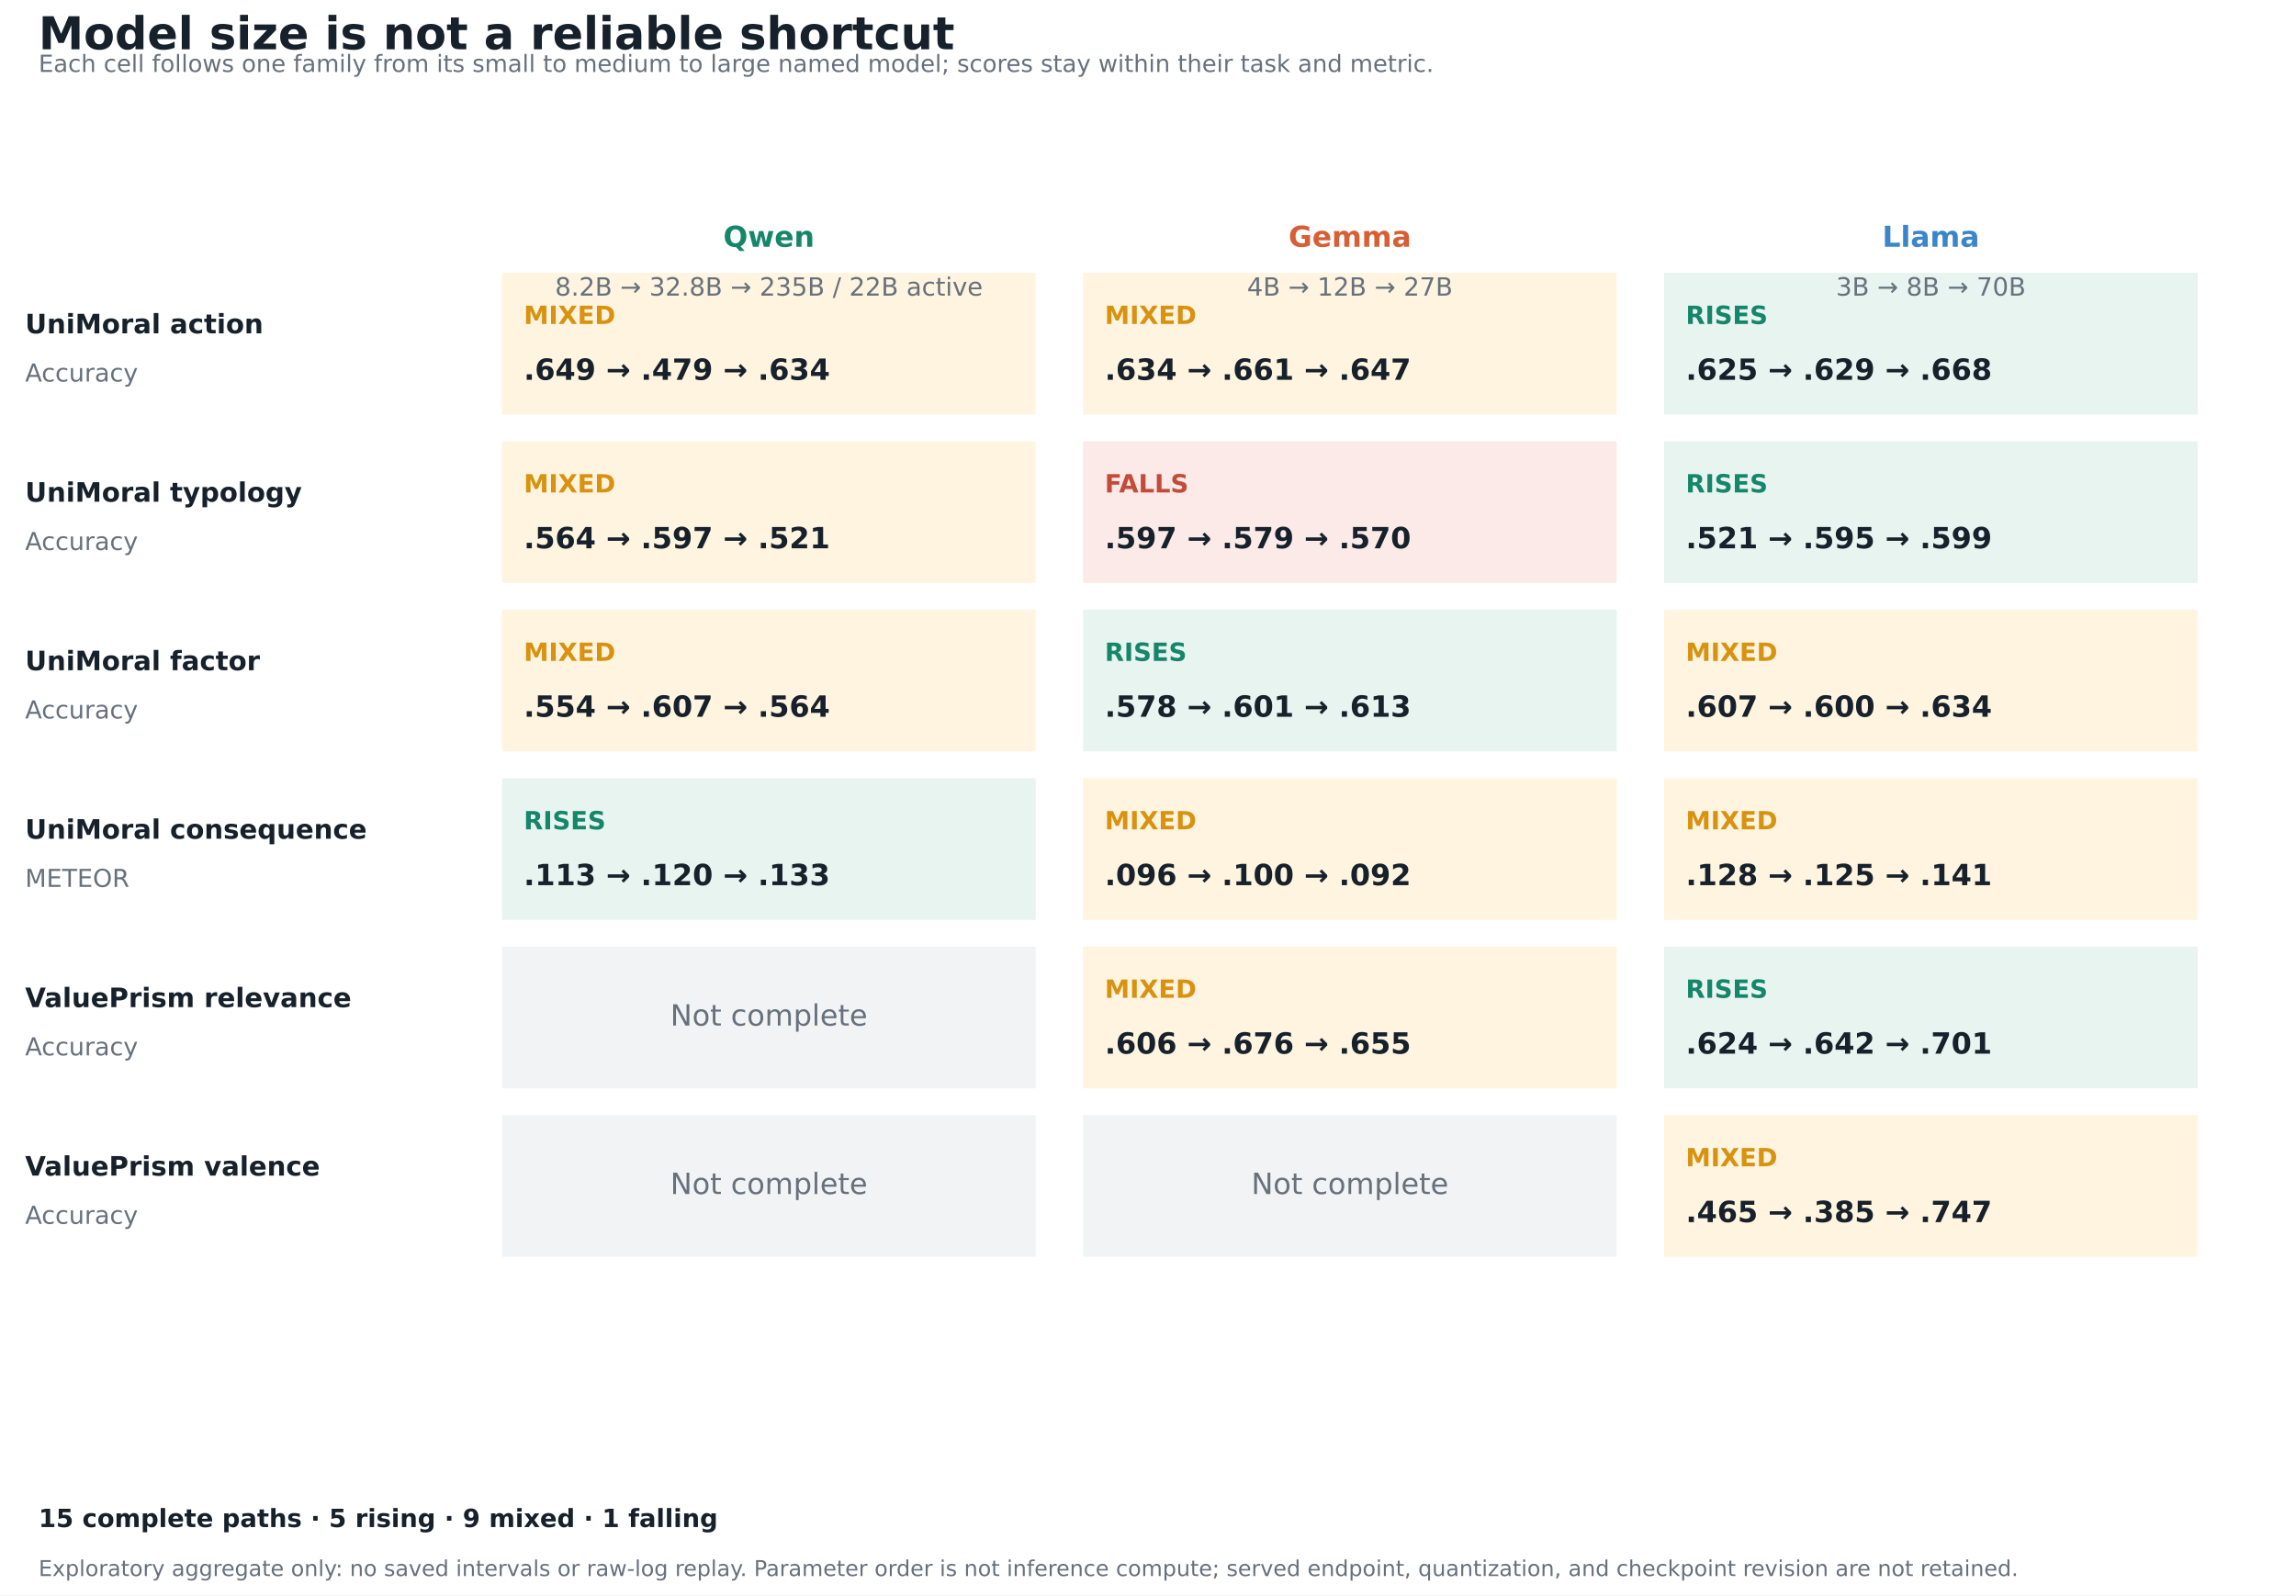
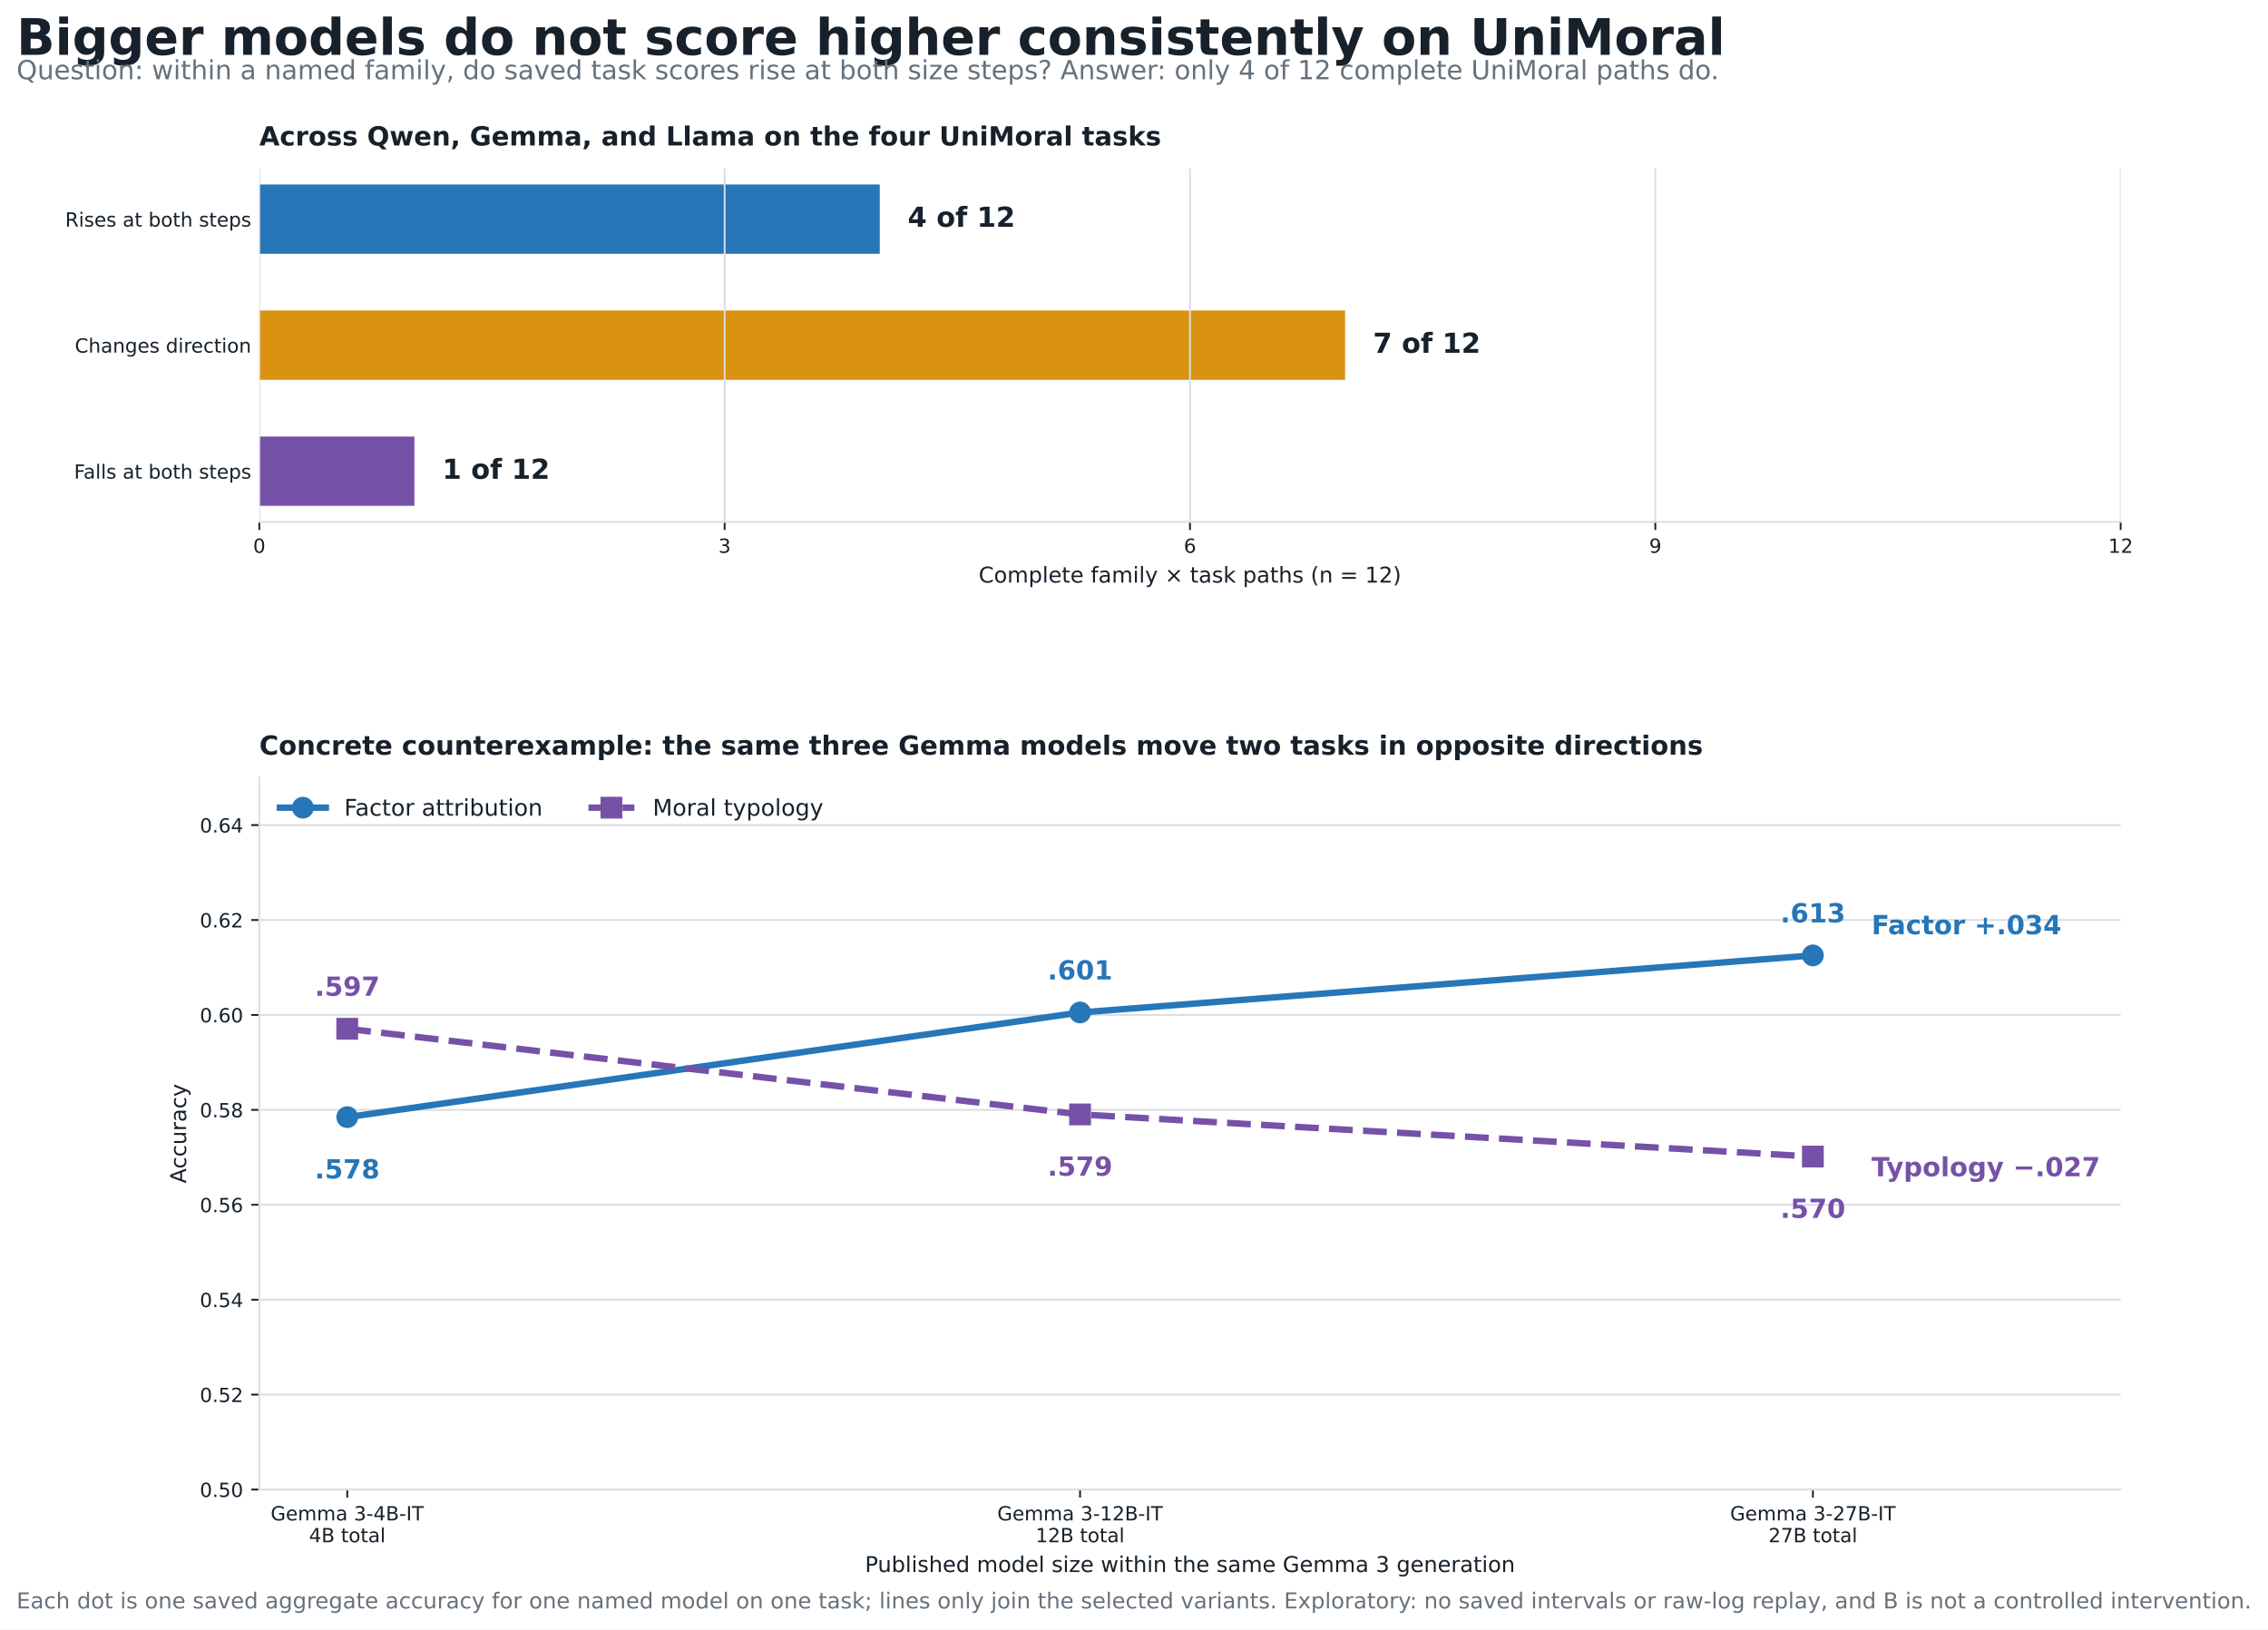
- <svg xmlns="http://www.w3.org/2000/svg" width="1114.56pt" height="774.548pt" viewBox="0 0 1114.56 774.548" version="1.1">
+ <svg xmlns="http://www.w3.org/2000/svg" xmlns:xlink="http://www.w3.org/1999/xlink" width="988.706pt" height="710.476pt" viewBox="0 0 988.706 710.476" version="1.1">
  <defs>
    <style type="text/css">*{stroke-linejoin: round; stroke-linecap: butt}</style>
  </defs>
  <g id="figure_1">
    <g id="patch_1">
-       <path d="M 0 774.548  L 1114.56 774.548  L 1114.56 0  L 0 0  z " style="fill: #ffffff" />
+       <path d="M 0 710.476  L 988.706 710.476  L 988.706 0  L 0 0  z " style="fill: #ffffff" />
    </g>
    <g id="axes_1">
      <g id="patch_2">
-         <path d="M 242.234 202.739  L 504.272 202.739  L 504.272 130.97  L 242.234 130.97  z " clip-path="url(#p8f67024d0b)" style="fill: #fff4df; stroke: #ffffff; stroke-width: 3; stroke-linejoin: miter" />
+         <path d="M 113.04 227.565  L 924.48 227.565  L 924.48 73.44  L 113.04 73.44  z " style="fill: #ffffff" />
      </g>
      <g id="patch_3">
-         <path d="M 524.275 202.739  L 786.313 202.739  L 786.313 130.97  L 524.275 130.97  z " clip-path="url(#p8f67024d0b)" style="fill: #fff4df; stroke: #ffffff; stroke-width: 3; stroke-linejoin: miter" />
+         <path d="M 113.04 80.446  L 383.52 80.446  L 383.52 110.666  L 113.04 110.666  z " clip-path="url(#p86d17106e3)" style="fill: #2676b8" />
      </g>
      <g id="patch_4">
-         <path d="M 806.316 202.739  L 1068.354 202.739  L 1068.354 130.97  L 806.316 130.97  z " clip-path="url(#p8f67024d0b)" style="fill: #e8f4f0; stroke: #ffffff; stroke-width: 3; stroke-linejoin: miter" />
+         <path d="M 113.04 135.392  L 586.38 135.392  L 586.38 165.613  L 113.04 165.613  z " clip-path="url(#p86d17106e3)" style="fill: #d89210" />
      </g>
      <g id="patch_5">
-         <path d="M 242.234 284.522  L 504.272 284.522  L 504.272 212.753  L 242.234 212.753  z " clip-path="url(#p8f67024d0b)" style="fill: #fff4df; stroke: #ffffff; stroke-width: 3; stroke-linejoin: miter" />
+         <path d="M 113.04 190.339  L 180.66 190.339  L 180.66 220.559  L 113.04 220.559  z " clip-path="url(#p86d17106e3)" style="fill: #7651a8" />
+       </g>
+       <g id="matplotlib.axis_1">
+         <g id="xtick_1">
+           <g id="line2d_1">
+             <path d="M 113.04 227.565  L 113.04 73.44  " clip-path="url(#p86d17106e3)" style="fill: none; stroke: #d9dee3; stroke-width: 0.8; stroke-linecap: square" />
+           </g>
+           <g id="line2d_2">
+             <defs>
+               <path id="m598a1e5c5a" d="M 0 0  L 0 3.5  " style="stroke: #17212b; stroke-width: 0.8" />
+             </defs>
+             <g>
+               <use xlink:href="#m598a1e5c5a" x="113.04" y="227.565" style="fill: #17212b; stroke: #17212b; stroke-width: 0.8" />
+             </g>
+           </g>
+           <g id="text_1">
+             <text style="fill: #17212b; font: 8.5px 'DejaVu Sans'; text-anchor: middle" x="113.04" y="241.024" transform="rotate(-0 113.04 241.0238)">0</text>
+           </g>
+         </g>
+         <g id="xtick_2">
+           <g id="line2d_3">
+             <path d="M 315.9 227.565  L 315.9 73.44  " clip-path="url(#p86d17106e3)" style="fill: none; stroke: #d9dee3; stroke-width: 0.8; stroke-linecap: square" />
+           </g>
+           <g id="line2d_4">
+             <g>
+               <use xlink:href="#m598a1e5c5a" x="315.9" y="227.565" style="fill: #17212b; stroke: #17212b; stroke-width: 0.8" />
+             </g>
+           </g>
+           <g id="text_2">
+             <text style="fill: #17212b; font: 8.5px 'DejaVu Sans'; text-anchor: middle" x="315.9" y="241.024" transform="rotate(-0 315.9 241.0238)">3</text>
+           </g>
+         </g>
+         <g id="xtick_3">
+           <g id="line2d_5">
+             <path d="M 518.76 227.565  L 518.76 73.44  " clip-path="url(#p86d17106e3)" style="fill: none; stroke: #d9dee3; stroke-width: 0.8; stroke-linecap: square" />
+           </g>
+           <g id="line2d_6">
+             <g>
+               <use xlink:href="#m598a1e5c5a" x="518.76" y="227.565" style="fill: #17212b; stroke: #17212b; stroke-width: 0.8" />
+             </g>
+           </g>
+           <g id="text_3">
+             <text style="fill: #17212b; font: 8.5px 'DejaVu Sans'; text-anchor: middle" x="518.76" y="241.024" transform="rotate(-0 518.76 241.0238)">6</text>
+           </g>
+         </g>
+         <g id="xtick_4">
+           <g id="line2d_7">
+             <path d="M 721.62 227.565  L 721.62 73.44  " clip-path="url(#p86d17106e3)" style="fill: none; stroke: #d9dee3; stroke-width: 0.8; stroke-linecap: square" />
+           </g>
+           <g id="line2d_8">
+             <g>
+               <use xlink:href="#m598a1e5c5a" x="721.62" y="227.565" style="fill: #17212b; stroke: #17212b; stroke-width: 0.8" />
+             </g>
+           </g>
+           <g id="text_4">
+             <text style="fill: #17212b; font: 8.5px 'DejaVu Sans'; text-anchor: middle" x="721.62" y="241.024" transform="rotate(-0 721.62 241.0238)">9</text>
+           </g>
+         </g>
+         <g id="xtick_5">
+           <g id="line2d_9">
+             <path d="M 924.48 227.565  L 924.48 73.44  " clip-path="url(#p86d17106e3)" style="fill: none; stroke: #d9dee3; stroke-width: 0.8; stroke-linecap: square" />
+           </g>
+           <g id="line2d_10">
+             <g>
+               <use xlink:href="#m598a1e5c5a" x="924.48" y="227.565" style="fill: #17212b; stroke: #17212b; stroke-width: 0.8" />
+             </g>
+           </g>
+           <g id="text_5">
+             <text style="fill: #17212b; font: 8.5px 'DejaVu Sans'; text-anchor: middle" x="924.48" y="241.024" transform="rotate(-0 924.48 241.0238)">12</text>
+           </g>
+         </g>
+         <g id="text_6">
+           <text style="fill: #17212b; font: 9.5px 'DejaVu Sans'; text-anchor: middle" x="518.76" y="254.01" transform="rotate(-0 518.76 254.0101)">Complete family × task paths (n = 12)</text>
+         </g>
+       </g>
+       <g id="matplotlib.axis_2">
+         <g id="ytick_1">
+           <g id="line2d_11" />
+           <g id="text_7">
+             <text style="fill: #17212b; font: 8.5px 'DejaVu Sans'; text-anchor: end" x="109.54" y="98.785" transform="rotate(-0 109.54 98.78534)">Rises at both steps</text>
+           </g>
+         </g>
+         <g id="ytick_2">
+           <g id="line2d_12" />
+           <g id="text_8">
+             <text style="fill: #17212b; font: 8.5px 'DejaVu Sans'; text-anchor: end" x="109.54" y="153.732" transform="rotate(-0 109.54 153.7319)">Changes direction</text>
+           </g>
+         </g>
+         <g id="ytick_3">
+           <g id="line2d_13" />
+           <g id="text_9">
+             <text style="fill: #17212b; font: 8.5px 'DejaVu Sans'; text-anchor: end" x="109.54" y="208.679" transform="rotate(-0 109.54 208.6785)">Falls at both steps</text>
+           </g>
+         </g>
      </g>
      <g id="patch_6">
-         <path d="M 524.275 284.522  L 786.313 284.522  L 786.313 212.753  L 524.275 212.753  z " clip-path="url(#p8f67024d0b)" style="fill: #fbeae7; stroke: #ffffff; stroke-width: 3; stroke-linejoin: miter" />
-       </g>
+         <path d="M 113.04 227.565  L 924.48 227.565  " style="fill: none; stroke: #d9dee3; stroke-width: 0.8; stroke-linejoin: miter; stroke-linecap: square" />
+       </g>
+       <g id="text_10">
+         <text style="fill: #17212b; font: 700 12px 'DejaVu Sans'; text-anchor: start" x="395.692" y="98.867" transform="rotate(-0 395.6916 98.86725)">4 of 12</text>
+       </g>
+       <g id="text_11">
+         <text style="fill: #17212b; font: 700 12px 'DejaVu Sans'; text-anchor: start" x="598.552" y="153.814" transform="rotate(-0 598.5516 153.8138)">7 of 12</text>
+       </g>
+       <g id="text_12">
+         <text style="fill: #17212b; font: 700 12px 'DejaVu Sans'; text-anchor: start" x="192.832" y="208.76" transform="rotate(-0 192.8316 208.7604)">1 of 12</text>
+       </g>
+       <g id="text_13">
+         <text style="fill: #17212b; font: 700 11.5px 'DejaVu Sans'; text-anchor: start" x="113.04" y="63.44" transform="rotate(-0 113.04 63.44)">Across Qwen, Gemma, and Llama on the four UniMoral tasks</text>
+       </g>
+     </g>
+     <g id="axes_2">
      <g id="patch_7">
-         <path d="M 806.316 284.522  L 1068.354 284.522  L 1068.354 212.753  L 806.316 212.753  z " clip-path="url(#p8f67024d0b)" style="fill: #e8f4f0; stroke: #ffffff; stroke-width: 3; stroke-linejoin: miter" />
+         <path d="M 113.04 649.44  L 924.48 649.44  L 924.48 339.049  L 113.04 339.049  z " style="fill: #ffffff" />
+       </g>
+       <g id="matplotlib.axis_3">
+         <g id="xtick_6">
+           <g id="line2d_14">
+             <g>
+               <use xlink:href="#m598a1e5c5a" x="151.376" y="649.44" style="fill: #17212b; stroke: #17212b; stroke-width: 0.8" />
+             </g>
+           </g>
+           <g id="text_14">
+             <text style="fill: #17212b; font: 8.5px 'DejaVu Sans'" transform="translate(117.9927 662.8987)">Gemma 3-4B-IT</text>
+             <text style="fill: #17212b; font: 8.5px 'DejaVu Sans'" transform="translate(134.6872 672.4168)">4B total</text>
+           </g>
+         </g>
+         <g id="xtick_7">
+           <g id="line2d_15">
+             <g>
+               <use xlink:href="#m598a1e5c5a" x="470.84" y="649.44" style="fill: #17212b; stroke: #17212b; stroke-width: 0.8" />
+             </g>
+           </g>
+           <g id="text_15">
+             <text style="fill: #17212b; font: 8.5px 'DejaVu Sans'" transform="translate(434.7532 662.8987)">Gemma 3-12B-IT</text>
+             <text style="fill: #17212b; font: 8.5px 'DejaVu Sans'" transform="translate(451.4477 672.4168)">12B total</text>
+           </g>
+         </g>
+         <g id="xtick_8">
+           <g id="line2d_16">
+             <g>
+               <use xlink:href="#m598a1e5c5a" x="790.305" y="649.44" style="fill: #17212b; stroke: #17212b; stroke-width: 0.8" />
+             </g>
+           </g>
+           <g id="text_16">
+             <text style="fill: #17212b; font: 8.5px 'DejaVu Sans'" transform="translate(754.2177 662.8987)">Gemma 3-27B-IT</text>
+             <text style="fill: #17212b; font: 8.5px 'DejaVu Sans'" transform="translate(770.9123 672.4168)">27B total</text>
+           </g>
+         </g>
+         <g id="text_17">
+           <text style="fill: #17212b; font: 9.5px 'DejaVu Sans'; text-anchor: middle" x="518.76" y="685.403" transform="rotate(-0 518.76 685.4031)">Published model size within the same Gemma 3 generation</text>
+         </g>
+       </g>
+       <g id="matplotlib.axis_4">
+         <g id="ytick_4">
+           <g id="line2d_17">
+             <path d="M 113.04 649.44  L 924.48 649.44  " clip-path="url(#pa3f9255685)" style="fill: none; stroke: #d9dee3; stroke-width: 0.8; stroke-linecap: square" />
+           </g>
+           <g id="line2d_18">
+             <defs>
+               <path id="m29951ec6fe" d="M 0 0  L -3.5 0  " style="stroke: #17212b; stroke-width: 0.8" />
+             </defs>
+             <g>
+               <use xlink:href="#m29951ec6fe" x="113.04" y="649.44" style="fill: #17212b; stroke: #17212b; stroke-width: 0.8" />
+             </g>
+           </g>
+           <g id="text_18">
+             <text style="fill: #17212b; font: 8.5px 'DejaVu Sans'; text-anchor: end" x="106.04" y="652.669" transform="rotate(-0 106.04 652.6693)">0.50</text>
+           </g>
+         </g>
+         <g id="ytick_5">
+           <g id="line2d_19">
+             <path d="M 113.04 608.055  L 924.48 608.055  " clip-path="url(#pa3f9255685)" style="fill: none; stroke: #d9dee3; stroke-width: 0.8; stroke-linecap: square" />
+           </g>
+           <g id="line2d_20">
+             <g>
+               <use xlink:href="#m29951ec6fe" x="113.04" y="608.055" style="fill: #17212b; stroke: #17212b; stroke-width: 0.8" />
+             </g>
+           </g>
+           <g id="text_19">
+             <text style="fill: #17212b; font: 8.5px 'DejaVu Sans'; text-anchor: end" x="106.04" y="611.284" transform="rotate(-0 106.04 611.2839)">0.52</text>
+           </g>
+         </g>
+         <g id="ytick_6">
+           <g id="line2d_21">
+             <path d="M 113.04 566.669  L 924.48 566.669  " clip-path="url(#pa3f9255685)" style="fill: none; stroke: #d9dee3; stroke-width: 0.8; stroke-linecap: square" />
+           </g>
+           <g id="line2d_22">
+             <g>
+               <use xlink:href="#m29951ec6fe" x="113.04" y="566.669" style="fill: #17212b; stroke: #17212b; stroke-width: 0.8" />
+             </g>
+           </g>
+           <g id="text_20">
+             <text style="fill: #17212b; font: 8.5px 'DejaVu Sans'; text-anchor: end" x="106.04" y="569.898" transform="rotate(-0 106.04 569.8984)">0.54</text>
+           </g>
+         </g>
+         <g id="ytick_7">
+           <g id="line2d_23">
+             <path d="M 113.04 525.284  L 924.48 525.284  " clip-path="url(#pa3f9255685)" style="fill: none; stroke: #d9dee3; stroke-width: 0.8; stroke-linecap: square" />
+           </g>
+           <g id="line2d_24">
+             <g>
+               <use xlink:href="#m29951ec6fe" x="113.04" y="525.284" style="fill: #17212b; stroke: #17212b; stroke-width: 0.8" />
+             </g>
+           </g>
+           <g id="text_21">
+             <text style="fill: #17212b; font: 8.5px 'DejaVu Sans'; text-anchor: end" x="106.04" y="528.513" transform="rotate(-0 106.04 528.513)">0.56</text>
+           </g>
+         </g>
+         <g id="ytick_8">
+           <g id="line2d_25">
+             <path d="M 113.04 483.898  L 924.48 483.898  " clip-path="url(#pa3f9255685)" style="fill: none; stroke: #d9dee3; stroke-width: 0.8; stroke-linecap: square" />
+           </g>
+           <g id="line2d_26">
+             <g>
+               <use xlink:href="#m29951ec6fe" x="113.04" y="483.898" style="fill: #17212b; stroke: #17212b; stroke-width: 0.8" />
+             </g>
+           </g>
+           <g id="text_22">
+             <text style="fill: #17212b; font: 8.5px 'DejaVu Sans'; text-anchor: end" x="106.04" y="487.127" transform="rotate(-0 106.04 487.1275)">0.58</text>
+           </g>
+         </g>
+         <g id="ytick_9">
+           <g id="line2d_27">
+             <path d="M 113.04 442.513  L 924.48 442.513  " clip-path="url(#pa3f9255685)" style="fill: none; stroke: #d9dee3; stroke-width: 0.8; stroke-linecap: square" />
+           </g>
+           <g id="line2d_28">
+             <g>
+               <use xlink:href="#m29951ec6fe" x="113.04" y="442.513" style="fill: #17212b; stroke: #17212b; stroke-width: 0.8" />
+             </g>
+           </g>
+           <g id="text_23">
+             <text style="fill: #17212b; font: 8.5px 'DejaVu Sans'; text-anchor: end" x="106.04" y="445.742" transform="rotate(-0 106.04 445.742)">0.60</text>
+           </g>
+         </g>
+         <g id="ytick_10">
+           <g id="line2d_29">
+             <path d="M 113.04 401.127  L 924.48 401.127  " clip-path="url(#pa3f9255685)" style="fill: none; stroke: #d9dee3; stroke-width: 0.8; stroke-linecap: square" />
+           </g>
+           <g id="line2d_30">
+             <g>
+               <use xlink:href="#m29951ec6fe" x="113.04" y="401.127" style="fill: #17212b; stroke: #17212b; stroke-width: 0.8" />
+             </g>
+           </g>
+           <g id="text_24">
+             <text style="fill: #17212b; font: 8.5px 'DejaVu Sans'; text-anchor: end" x="106.04" y="404.357" transform="rotate(-0 106.04 404.3566)">0.62</text>
+           </g>
+         </g>
+         <g id="ytick_11">
+           <g id="line2d_31">
+             <path d="M 113.04 359.742  L 924.48 359.742  " clip-path="url(#pa3f9255685)" style="fill: none; stroke: #d9dee3; stroke-width: 0.8; stroke-linecap: square" />
+           </g>
+           <g id="line2d_32">
+             <g>
+               <use xlink:href="#m29951ec6fe" x="113.04" y="359.742" style="fill: #17212b; stroke: #17212b; stroke-width: 0.8" />
+             </g>
+           </g>
+           <g id="text_25">
+             <text style="fill: #17212b; font: 8.5px 'DejaVu Sans'; text-anchor: end" x="106.04" y="362.971" transform="rotate(-0 106.04 362.9711)">0.64</text>
+           </g>
+         </g>
+         <g id="text_26">
+           <text style="fill: #17212b; font: 9.5px 'DejaVu Sans'; text-anchor: middle" x="81.139" y="494.245" transform="rotate(-90 81.13852 494.2445)">Accuracy</text>
+         </g>
      </g>
      <g id="patch_8">
-         <path d="M 242.234 366.306  L 504.272 366.306  L 504.272 294.537  L 242.234 294.537  z " clip-path="url(#p8f67024d0b)" style="fill: #fff4df; stroke: #ffffff; stroke-width: 3; stroke-linejoin: miter" />
+         <path d="M 113.04 649.44  L 113.04 339.049  " style="fill: none; stroke: #d9dee3; stroke-width: 0.8; stroke-linejoin: miter; stroke-linecap: square" />
      </g>
      <g id="patch_9">
-         <path d="M 524.275 366.306  L 786.313 366.306  L 786.313 294.537  L 524.275 294.537  z " clip-path="url(#p8f67024d0b)" style="fill: #e8f4f0; stroke: #ffffff; stroke-width: 3; stroke-linejoin: miter" />
-       </g>
-       <g id="patch_10">
-         <path d="M 806.316 366.306  L 1068.354 366.306  L 1068.354 294.537  L 806.316 294.537  z " clip-path="url(#p8f67024d0b)" style="fill: #fff4df; stroke: #ffffff; stroke-width: 3; stroke-linejoin: miter" />
-       </g>
-       <g id="patch_11">
-         <path d="M 242.234 448.089  L 504.272 448.089  L 504.272 376.32  L 242.234 376.32  z " clip-path="url(#p8f67024d0b)" style="fill: #e8f4f0; stroke: #ffffff; stroke-width: 3; stroke-linejoin: miter" />
-       </g>
-       <g id="patch_12">
-         <path d="M 524.275 448.089  L 786.313 448.089  L 786.313 376.32  L 524.275 376.32  z " clip-path="url(#p8f67024d0b)" style="fill: #fff4df; stroke: #ffffff; stroke-width: 3; stroke-linejoin: miter" />
-       </g>
-       <g id="patch_13">
-         <path d="M 806.316 448.089  L 1068.354 448.089  L 1068.354 376.32  L 806.316 376.32  z " clip-path="url(#p8f67024d0b)" style="fill: #fff4df; stroke: #ffffff; stroke-width: 3; stroke-linejoin: miter" />
-       </g>
-       <g id="patch_14">
-         <path d="M 242.234 529.872  L 504.272 529.872  L 504.272 458.103  L 242.234 458.103  z " clip-path="url(#p8f67024d0b)" style="fill: #f1f3f5; stroke: #ffffff; stroke-width: 3; stroke-linejoin: miter" />
-       </g>
-       <g id="patch_15">
-         <path d="M 524.275 529.872  L 786.313 529.872  L 786.313 458.103  L 524.275 458.103  z " clip-path="url(#p8f67024d0b)" style="fill: #fff4df; stroke: #ffffff; stroke-width: 3; stroke-linejoin: miter" />
-       </g>
-       <g id="patch_16">
-         <path d="M 806.316 529.872  L 1068.354 529.872  L 1068.354 458.103  L 806.316 458.103  z " clip-path="url(#p8f67024d0b)" style="fill: #e8f4f0; stroke: #ffffff; stroke-width: 3; stroke-linejoin: miter" />
-       </g>
-       <g id="patch_17">
-         <path d="M 242.234 611.655  L 504.272 611.655  L 504.272 539.886  L 242.234 539.886  z " clip-path="url(#p8f67024d0b)" style="fill: #f1f3f5; stroke: #ffffff; stroke-width: 3; stroke-linejoin: miter" />
-       </g>
-       <g id="patch_18">
-         <path d="M 524.275 611.655  L 786.313 611.655  L 786.313 539.886  L 524.275 539.886  z " clip-path="url(#p8f67024d0b)" style="fill: #f1f3f5; stroke: #ffffff; stroke-width: 3; stroke-linejoin: miter" />
-       </g>
-       <g id="patch_19">
-         <path d="M 806.316 611.655  L 1068.354 611.655  L 1068.354 539.886  L 806.316 539.886  z " clip-path="url(#p8f67024d0b)" style="fill: #fff4df; stroke: #ffffff; stroke-width: 3; stroke-linejoin: miter" />
-       </g>
-       <g id="text_1">
-         <text style="fill: #16866b; font: 700 14px 'DejaVu Sans'; text-anchor: middle" x="373.253" y="119.812" transform="rotate(-0 373.2532 119.8116)">Qwen</text>
-       </g>
-       <g id="text_2">
-         <text style="fill: #66717c; font: 12.2px 'DejaVu Sans'; text-anchor: middle" x="373.253" y="143.516" transform="rotate(-0 373.2532 143.5161)">8.2B → 32.8B → 235B / 22B active</text>
-       </g>
-       <g id="text_3">
-         <text style="fill: #d65f35; font: 700 14px 'DejaVu Sans'; text-anchor: middle" x="655.294" y="119.812" transform="rotate(-0 655.2943 119.8116)">Gemma</text>
-       </g>
-       <g id="text_4">
-         <text style="fill: #66717c; font: 12.2px 'DejaVu Sans'; text-anchor: middle" x="655.294" y="143.516" transform="rotate(-0 655.2943 143.5161)">4B → 12B → 27B</text>
-       </g>
-       <g id="text_5">
-         <text style="fill: #3a86c8; font: 700 14px 'DejaVu Sans'; text-anchor: middle" x="937.335" y="119.812" transform="rotate(-0 937.3353 119.8116)">Llama</text>
-       </g>
-       <g id="text_6">
-         <text style="fill: #66717c; font: 12.2px 'DejaVu Sans'; text-anchor: middle" x="937.335" y="143.516" transform="rotate(-0 937.3353 143.5161)">3B → 8B → 70B</text>
-       </g>
-       <g id="text_7">
-         <text style="fill: #17212b; font: 700 13px 'DejaVu Sans'; text-anchor: start" x="12.201" y="161.829" transform="rotate(-0 12.20073 161.8293)">UniMoral action</text>
-       </g>
-       <g id="text_8">
-         <text style="fill: #66717c; font: 12px 'DejaVu Sans'; text-anchor: start" x="12.201" y="185.237" transform="rotate(-0 12.20073 185.2372)">Accuracy</text>
-       </g>
-       <g id="text_9">
-         <text style="fill: #d89210; font: 700 12.2px 'DejaVu Sans'; text-anchor: start" x="254.236" y="157.302" transform="rotate(-0 254.2359 157.3025)">MIXED</text>
-       </g>
-       <g id="size-matrix-point-label-unimoral-action-prediction--qwen">
-         <text style="fill: #17212b; font: 700 14.2px 'DejaVu Sans'; text-anchor: start" x="254.236" y="184.409" transform="rotate(-0 254.2359 184.4089)">.649 → .479 → .634</text>
-       </g>
-       <g id="text_10">
-         <text style="fill: #d89210; font: 700 12.2px 'DejaVu Sans'; text-anchor: start" x="536.277" y="157.302" transform="rotate(-0 536.2769 157.3025)">MIXED</text>
-       </g>
-       <g id="size-matrix-point-label-unimoral-action-prediction--gemma">
-         <text style="fill: #17212b; font: 700 14.2px 'DejaVu Sans'; text-anchor: start" x="536.277" y="184.409" transform="rotate(-0 536.2769 184.4089)">.634 → .661 → .647</text>
-       </g>
-       <g id="text_11">
-         <text style="fill: #16866b; font: 700 12.2px 'DejaVu Sans'; text-anchor: start" x="818.318" y="157.302" transform="rotate(-0 818.318 157.3025)">RISES</text>
-       </g>
-       <g id="size-matrix-point-label-unimoral-action-prediction--llama">
-         <text style="fill: #17212b; font: 700 14.2px 'DejaVu Sans'; text-anchor: start" x="818.318" y="184.409" transform="rotate(-0 818.318 184.4089)">.625 → .629 → .668</text>
-       </g>
-       <g id="text_12">
-         <text style="fill: #17212b; font: 700 13px 'DejaVu Sans'; text-anchor: start" x="12.201" y="243.562" transform="rotate(-0 12.20073 243.5619)">UniMoral typology</text>
-       </g>
-       <g id="text_13">
-         <text style="fill: #66717c; font: 12px 'DejaVu Sans'; text-anchor: start" x="12.201" y="267.02" transform="rotate(-0 12.20073 267.0205)">Accuracy</text>
-       </g>
-       <g id="text_14">
-         <text style="fill: #d89210; font: 700 12.2px 'DejaVu Sans'; text-anchor: start" x="254.236" y="239.086" transform="rotate(-0 254.2359 239.0858)">MIXED</text>
-       </g>
-       <g id="size-matrix-point-label-unimoral-moral-typology--qwen">
-         <text style="fill: #17212b; font: 700 14.2px 'DejaVu Sans'; text-anchor: start" x="254.236" y="266.192" transform="rotate(-0 254.2359 266.1922)">.564 → .597 → .521</text>
-       </g>
-       <g id="text_15">
-         <text style="fill: #c44a3a; font: 700 12.2px 'DejaVu Sans'; text-anchor: start" x="536.277" y="239.086" transform="rotate(-0 536.2769 239.0858)">FALLS</text>
-       </g>
-       <g id="size-matrix-point-label-unimoral-moral-typology--gemma">
-         <text style="fill: #17212b; font: 700 14.2px 'DejaVu Sans'; text-anchor: start" x="536.277" y="266.192" transform="rotate(-0 536.2769 266.1922)">.597 → .579 → .570</text>
-       </g>
-       <g id="text_16">
-         <text style="fill: #16866b; font: 700 12.2px 'DejaVu Sans'; text-anchor: start" x="818.318" y="239.086" transform="rotate(-0 818.318 239.0858)">RISES</text>
-       </g>
-       <g id="size-matrix-point-label-unimoral-moral-typology--llama">
-         <text style="fill: #17212b; font: 700 14.2px 'DejaVu Sans'; text-anchor: start" x="818.318" y="266.192" transform="rotate(-0 818.318 266.1922)">.521 → .595 → .599</text>
-       </g>
-       <g id="text_17">
-         <text style="fill: #17212b; font: 700 13px 'DejaVu Sans'; text-anchor: start" x="12.201" y="325.396" transform="rotate(-0 12.20073 325.396)">UniMoral factor</text>
-       </g>
-       <g id="text_18">
-         <text style="fill: #66717c; font: 12px 'DejaVu Sans'; text-anchor: start" x="12.201" y="348.804" transform="rotate(-0 12.20073 348.8038)">Accuracy</text>
-       </g>
-       <g id="text_19">
-         <text style="fill: #d89210; font: 700 12.2px 'DejaVu Sans'; text-anchor: start" x="254.236" y="320.869" transform="rotate(-0 254.2359 320.8691)">MIXED</text>
-       </g>
-       <g id="size-matrix-point-label-unimoral-factor-attribution--qwen">
-         <text style="fill: #17212b; font: 700 14.2px 'DejaVu Sans'; text-anchor: start" x="254.236" y="347.975" transform="rotate(-0 254.2359 347.9755)">.554 → .607 → .564</text>
-       </g>
-       <g id="text_20">
-         <text style="fill: #16866b; font: 700 12.2px 'DejaVu Sans'; text-anchor: start" x="536.277" y="320.869" transform="rotate(-0 536.2769 320.8691)">RISES</text>
-       </g>
-       <g id="size-matrix-point-label-unimoral-factor-attribution--gemma">
-         <text style="fill: #17212b; font: 700 14.2px 'DejaVu Sans'; text-anchor: start" x="536.277" y="347.975" transform="rotate(-0 536.2769 347.9755)">.578 → .601 → .613</text>
-       </g>
-       <g id="text_21">
-         <text style="fill: #d89210; font: 700 12.2px 'DejaVu Sans'; text-anchor: start" x="818.318" y="320.869" transform="rotate(-0 818.318 320.8691)">MIXED</text>
-       </g>
-       <g id="size-matrix-point-label-unimoral-factor-attribution--llama">
-         <text style="fill: #17212b; font: 700 14.2px 'DejaVu Sans'; text-anchor: start" x="818.318" y="347.975" transform="rotate(-0 818.318 347.9755)">.607 → .600 → .634</text>
-       </g>
-       <g id="text_22">
-         <text style="fill: #17212b; font: 700 13px 'DejaVu Sans'; text-anchor: start" x="12.201" y="407.179" transform="rotate(-0 12.20073 407.1793)">UniMoral consequence</text>
-       </g>
-       <g id="text_23">
-         <text style="fill: #66717c; font: 12px 'DejaVu Sans'; text-anchor: start" x="12.201" y="430.587" transform="rotate(-0 12.20073 430.5871)">METEOR</text>
-       </g>
-       <g id="text_24">
-         <text style="fill: #16866b; font: 700 12.2px 'DejaVu Sans'; text-anchor: start" x="254.236" y="402.652" transform="rotate(-0 254.2359 402.6524)">RISES</text>
-       </g>
-       <g id="size-matrix-point-label-unimoral-consequence-generation--qwen">
-         <text style="fill: #17212b; font: 700 14.2px 'DejaVu Sans'; text-anchor: start" x="254.236" y="429.759" transform="rotate(-0 254.2359 429.7588)">.113 → .120 → .133</text>
-       </g>
-       <g id="text_25">
-         <text style="fill: #d89210; font: 700 12.2px 'DejaVu Sans'; text-anchor: start" x="536.277" y="402.652" transform="rotate(-0 536.2769 402.6524)">MIXED</text>
-       </g>
-       <g id="size-matrix-point-label-unimoral-consequence-generation--gemma">
-         <text style="fill: #17212b; font: 700 14.2px 'DejaVu Sans'; text-anchor: start" x="536.277" y="429.759" transform="rotate(-0 536.2769 429.7588)">.096 → .100 → .092</text>
-       </g>
-       <g id="text_26">
-         <text style="fill: #d89210; font: 700 12.2px 'DejaVu Sans'; text-anchor: start" x="818.318" y="402.652" transform="rotate(-0 818.318 402.6524)">MIXED</text>
-       </g>
-       <g id="size-matrix-point-label-unimoral-consequence-generation--llama">
-         <text style="fill: #17212b; font: 700 14.2px 'DejaVu Sans'; text-anchor: start" x="818.318" y="429.759" transform="rotate(-0 818.318 429.7588)">.128 → .125 → .141</text>
+         <path d="M 113.04 649.44  L 924.48 649.44  " style="fill: none; stroke: #d9dee3; stroke-width: 0.8; stroke-linejoin: miter; stroke-linecap: square" />
+       </g>
+       <g id="line2d_33">
+         <path d="M 151.376 487.074  L 470.84 441.446  L 790.305 416.558  " clip-path="url(#pa3f9255685)" style="fill: none; stroke: #2676b8; stroke-width: 2.8; stroke-linecap: square" />
+         <defs>
+           <path id="m5ba467206d" d="M 0 4.25  C 1.127 4.25 2.208 3.802 3.005 3.005  C 3.802 2.208 4.25 1.127 4.25 0  C 4.25 -1.127 3.802 -2.208 3.005 -3.005  C 2.208 -3.802 1.127 -4.25 0 -4.25  C -1.127 -4.25 -2.208 -3.802 -3.005 -3.005  C -3.802 -2.208 -4.25 -1.127 -4.25 0  C -4.25 1.127 -3.802 2.208 -3.005 3.005  C -2.208 3.802 -1.127 4.25 0 4.25  z " style="stroke: #2676b8" />
+         </defs>
+         <g clip-path="url(#pa3f9255685)">
+           <use xlink:href="#m5ba467206d" x="151.376" y="487.074" style="fill: #2676b8; stroke: #2676b8" />
+           <use xlink:href="#m5ba467206d" x="470.84" y="441.446" style="fill: #2676b8; stroke: #2676b8" />
+           <use xlink:href="#m5ba467206d" x="790.305" y="416.558" style="fill: #2676b8; stroke: #2676b8" />
+         </g>
+       </g>
+       <g id="size-answer-point-label-unimoral-factor-attribution--google-gemma-3-4b-it">
+         <text style="fill: #2676b8; font: 700 11.5px 'DejaVu Sans'; text-anchor: middle" x="151.376" y="513.813" transform="rotate(-0 151.3757 513.8126)">.578</text>
+       </g>
+       <g id="size-answer-point-label-unimoral-factor-attribution--google-gemma-3-12b-it">
+         <text style="fill: #2676b8; font: 700 11.5px 'DejaVu Sans'; text-anchor: middle" x="470.84" y="427.054" transform="rotate(-0 470.8403 427.0544)">.601</text>
+       </g>
+       <g id="size-answer-point-label-unimoral-factor-attribution--google-gemma-3-27b-it">
+         <text style="fill: #2676b8; font: 700 11.5px 'DejaVu Sans'; text-anchor: middle" x="790.305" y="402.166" transform="rotate(-0 790.3049 402.1663)">.613</text>
+       </g>
+       <g id="line2d_34">
+         <path d="M 151.376 448.557  L 470.84 485.889  L 790.305 504.259  " clip-path="url(#pa3f9255685)" style="fill: none; stroke-dasharray: 10.36,4.48; stroke-dashoffset: 0; stroke: #7651a8; stroke-width: 2.8" />
+         <defs>
+           <path id="mca0f32d9fb" d="M -4.25 4.25  L 4.25 4.25  L 4.25 -4.25  L -4.25 -4.25  z " style="stroke: #7651a8; stroke-linejoin: miter" />
+         </defs>
+         <g clip-path="url(#pa3f9255685)">
+           <use xlink:href="#mca0f32d9fb" x="151.376" y="448.557" style="fill: #7651a8; stroke: #7651a8; stroke-linejoin: miter" />
+           <use xlink:href="#mca0f32d9fb" x="470.84" y="485.889" style="fill: #7651a8; stroke: #7651a8; stroke-linejoin: miter" />
+           <use xlink:href="#mca0f32d9fb" x="790.305" y="504.259" style="fill: #7651a8; stroke: #7651a8; stroke-linejoin: miter" />
+         </g>
+       </g>
+       <g id="size-answer-point-label-unimoral-moral-typology--google-gemma-3-4b-it">
+         <text style="fill: #7651a8; font: 700 11.5px 'DejaVu Sans'; text-anchor: middle" x="151.376" y="434.165" transform="rotate(-0 151.3757 434.1653)">.597</text>
+       </g>
+       <g id="size-answer-point-label-unimoral-moral-typology--google-gemma-3-12b-it">
+         <text style="fill: #7651a8; font: 700 11.5px 'DejaVu Sans'; text-anchor: middle" x="470.84" y="512.627" transform="rotate(-0 470.8403 512.6274)">.579</text>
+       </g>
+       <g id="size-answer-point-label-unimoral-moral-typology--google-gemma-3-27b-it">
+         <text style="fill: #7651a8; font: 700 11.5px 'DejaVu Sans'; text-anchor: middle" x="790.305" y="530.997" transform="rotate(-0 790.3049 530.9972)">.570</text>
      </g>
      <g id="text_27">
-         <text style="fill: #17212b; font: 700 13px 'DejaVu Sans'; text-anchor: start" x="12.201" y="488.963" transform="rotate(-0 12.20073 488.9626)">ValuePrism relevance</text>
+         <text style="fill: #2676b8; font: 700 11.5px 'DejaVu Sans'; text-anchor: start" x="815.862" y="407.335" transform="rotate(-0 815.862 407.3351)">Factor  +.034</text>
      </g>
      <g id="text_28">
-         <text style="fill: #66717c; font: 12px 'DejaVu Sans'; text-anchor: start" x="12.201" y="512.37" transform="rotate(-0 12.20073 512.3704)">Accuracy</text>
-       </g>
-       <g id="size-matrix-point-label-value-prism-relevance--qwen">
-         <text style="fill: #66717c; font: 14.2px 'DejaVu Sans'; text-anchor: middle" x="373.253" y="497.906" transform="rotate(-0 373.2532 497.906)">Not complete</text>
+         <text style="fill: #7651a8; font: 700 11.5px 'DejaVu Sans'; text-anchor: start" x="815.862" y="512.868" transform="rotate(-0 815.862 512.868)">Typology  −.027</text>
      </g>
      <g id="text_29">
-         <text style="fill: #d89210; font: 700 12.2px 'DejaVu Sans'; text-anchor: start" x="536.277" y="484.436" transform="rotate(-0 536.2769 484.4357)">MIXED</text>
-       </g>
-       <g id="size-matrix-point-label-value-prism-relevance--gemma">
-         <text style="fill: #17212b; font: 700 14.2px 'DejaVu Sans'; text-anchor: start" x="536.277" y="511.542" transform="rotate(-0 536.2769 511.5421)">.606 → .676 → .655</text>
-       </g>
-       <g id="text_30">
-         <text style="fill: #16866b; font: 700 12.2px 'DejaVu Sans'; text-anchor: start" x="818.318" y="484.436" transform="rotate(-0 818.318 484.4357)">RISES</text>
-       </g>
-       <g id="size-matrix-point-label-value-prism-relevance--llama">
-         <text style="fill: #17212b; font: 700 14.2px 'DejaVu Sans'; text-anchor: start" x="818.318" y="511.542" transform="rotate(-0 818.318 511.5421)">.624 → .642 → .701</text>
-       </g>
-       <g id="text_31">
-         <text style="fill: #17212b; font: 700 13px 'DejaVu Sans'; text-anchor: start" x="12.201" y="570.746" transform="rotate(-0 12.20073 570.7459)">ValuePrism valence</text>
-       </g>
-       <g id="text_32">
-         <text style="fill: #66717c; font: 12px 'DejaVu Sans'; text-anchor: start" x="12.201" y="594.154" transform="rotate(-0 12.20073 594.1537)">Accuracy</text>
-       </g>
-       <g id="size-matrix-point-label-value-prism-valence--qwen">
-         <text style="fill: #66717c; font: 14.2px 'DejaVu Sans'; text-anchor: middle" x="373.253" y="579.689" transform="rotate(-0 373.2532 579.6893)">Not complete</text>
-       </g>
-       <g id="size-matrix-point-label-value-prism-valence--gemma">
-         <text style="fill: #66717c; font: 14.2px 'DejaVu Sans'; text-anchor: middle" x="655.294" y="579.689" transform="rotate(-0 655.2943 579.6893)">Not complete</text>
-       </g>
-       <g id="text_33">
-         <text style="fill: #d89210; font: 700 12.2px 'DejaVu Sans'; text-anchor: start" x="818.318" y="566.219" transform="rotate(-0 818.318 566.219)">MIXED</text>
-       </g>
-       <g id="size-matrix-point-label-value-prism-valence--llama">
-         <text style="fill: #17212b; font: 700 14.2px 'DejaVu Sans'; text-anchor: start" x="818.318" y="593.325" transform="rotate(-0 818.318 593.3254)">.465 → .385 → .747</text>
-       </g>
+         <text style="fill: #17212b; font: 700 11.5px 'DejaVu Sans'; text-anchor: start" x="113.04" y="329.049" transform="rotate(-0 113.04 329.049)">Concrete counterexample: the same three Gemma models move two tasks in opposite directions</text>
+       </g>
+       <g id="legend_1">
+         <g id="line2d_35">
+           <path d="M 122.04 352.147  L 132.04 352.147  L 142.04 352.147  " style="fill: none; stroke: #2676b8; stroke-width: 2.8; stroke-linecap: square" />
+           <g>
+             <use xlink:href="#m5ba467206d" x="132.04" y="352.147" style="fill: #2676b8; stroke: #2676b8" />
+           </g>
+         </g>
+         <g id="text_30">
+           <text style="fill: #17212b; font: 10px 'DejaVu Sans'; text-anchor: start" x="150.04" y="355.647" transform="rotate(-0 150.04 355.6475)">Factor attribution</text>
+         </g>
+         <g id="line2d_36">
+           <path d="M 256.532 352.147  L 266.532 352.147  L 276.532 352.147  " style="fill: none; stroke-dasharray: 10.36,4.48; stroke-dashoffset: 0; stroke: #7651a8; stroke-width: 2.8" />
+           <g>
+             <use xlink:href="#mca0f32d9fb" x="266.532" y="352.147" style="fill: #7651a8; stroke: #7651a8; stroke-linejoin: miter" />
+           </g>
+         </g>
+         <g id="text_31">
+           <text style="fill: #17212b; font: 10px 'DejaVu Sans'; text-anchor: start" x="284.532" y="355.647" transform="rotate(-0 284.5322 355.6475)">Moral typology</text>
+         </g>
+       </g>
+     </g>
+     <g id="text_32">
+       <text style="fill: #17212b; font: 700 22px 'DejaVu Sans'; text-anchor: start" x="7.2" y="23.917" transform="rotate(-0 7.2 23.91656)">Bigger models do not score higher consistently on UniMoral</text>
+     </g>
+     <g id="text_33">
+       <text style="fill: #66717c; font: 11.5px 'DejaVu Sans'; text-anchor: start" x="7.2" y="34.56" transform="rotate(-0 7.2 34.56)">Question: within a named family, do saved task scores rise at both size steps?  Answer: only 4 of 12 complete UniMoral paths do.</text>
    </g>
    <g id="text_34">
-       <text style="fill: #17212b; font: 700 22px 'DejaVu Sans'; text-anchor: start" x="18.72" y="23.917" transform="rotate(-0 18.72 23.91656)">Model size is not a reliable shortcut</text>
-     </g>
-     <g id="text_35">
-       <text style="fill: #66717c; font: 11.5px 'DejaVu Sans'; text-anchor: start" x="18.72" y="34.92" transform="rotate(-0 18.72 34.92)">Each cell follows one family from its small to medium to large named model; scores stay within their task and metric.</text>
-     </g>
-     <g id="text_36">
-       <text style="fill: #17212b; font: 700 12.2px 'DejaVu Sans'; text-anchor: start" x="18.72" y="741.384" transform="rotate(-0 18.72 741.384)">15 complete paths  ·  5 rising  ·  9 mixed  ·  1 falling</text>
-     </g>
-     <g id="text_37">
-       <text style="fill: #66717c; font: 10.6px 'DejaVu Sans'; text-anchor: start" x="18.72" y="765.144" transform="rotate(-0 18.72 765.144)">Exploratory aggregate only: no saved intervals or raw-log replay. Parameter order is not inference compute; served endpoint, quantization, and checkpoint revision are not retained.</text>
+       <text style="fill: #66717c; font: 9.6px 'DejaVu Sans'; text-anchor: start" x="7.2" y="701.28" transform="rotate(-0 7.2 701.28)">Each dot is one saved aggregate accuracy for one named model on one task; lines only join the selected variants. Exploratory: no saved intervals or raw-log replay, and B is not a controlled intervention.</text>
    </g>
  </g>
  <defs>
-     <clipPath id="p8f67024d0b">
-       <rect x="7.2" y="80.064" width="1100.16" height="621.72" />
+     <clipPath id="p86d17106e3">
+       <rect x="113.04" y="73.44" width="811.44" height="154.125" />
+     </clipPath>
+     <clipPath id="pa3f9255685">
+       <rect x="113.04" y="339.049" width="811.44" height="310.391" />
    </clipPath>
  </defs>
</svg>
